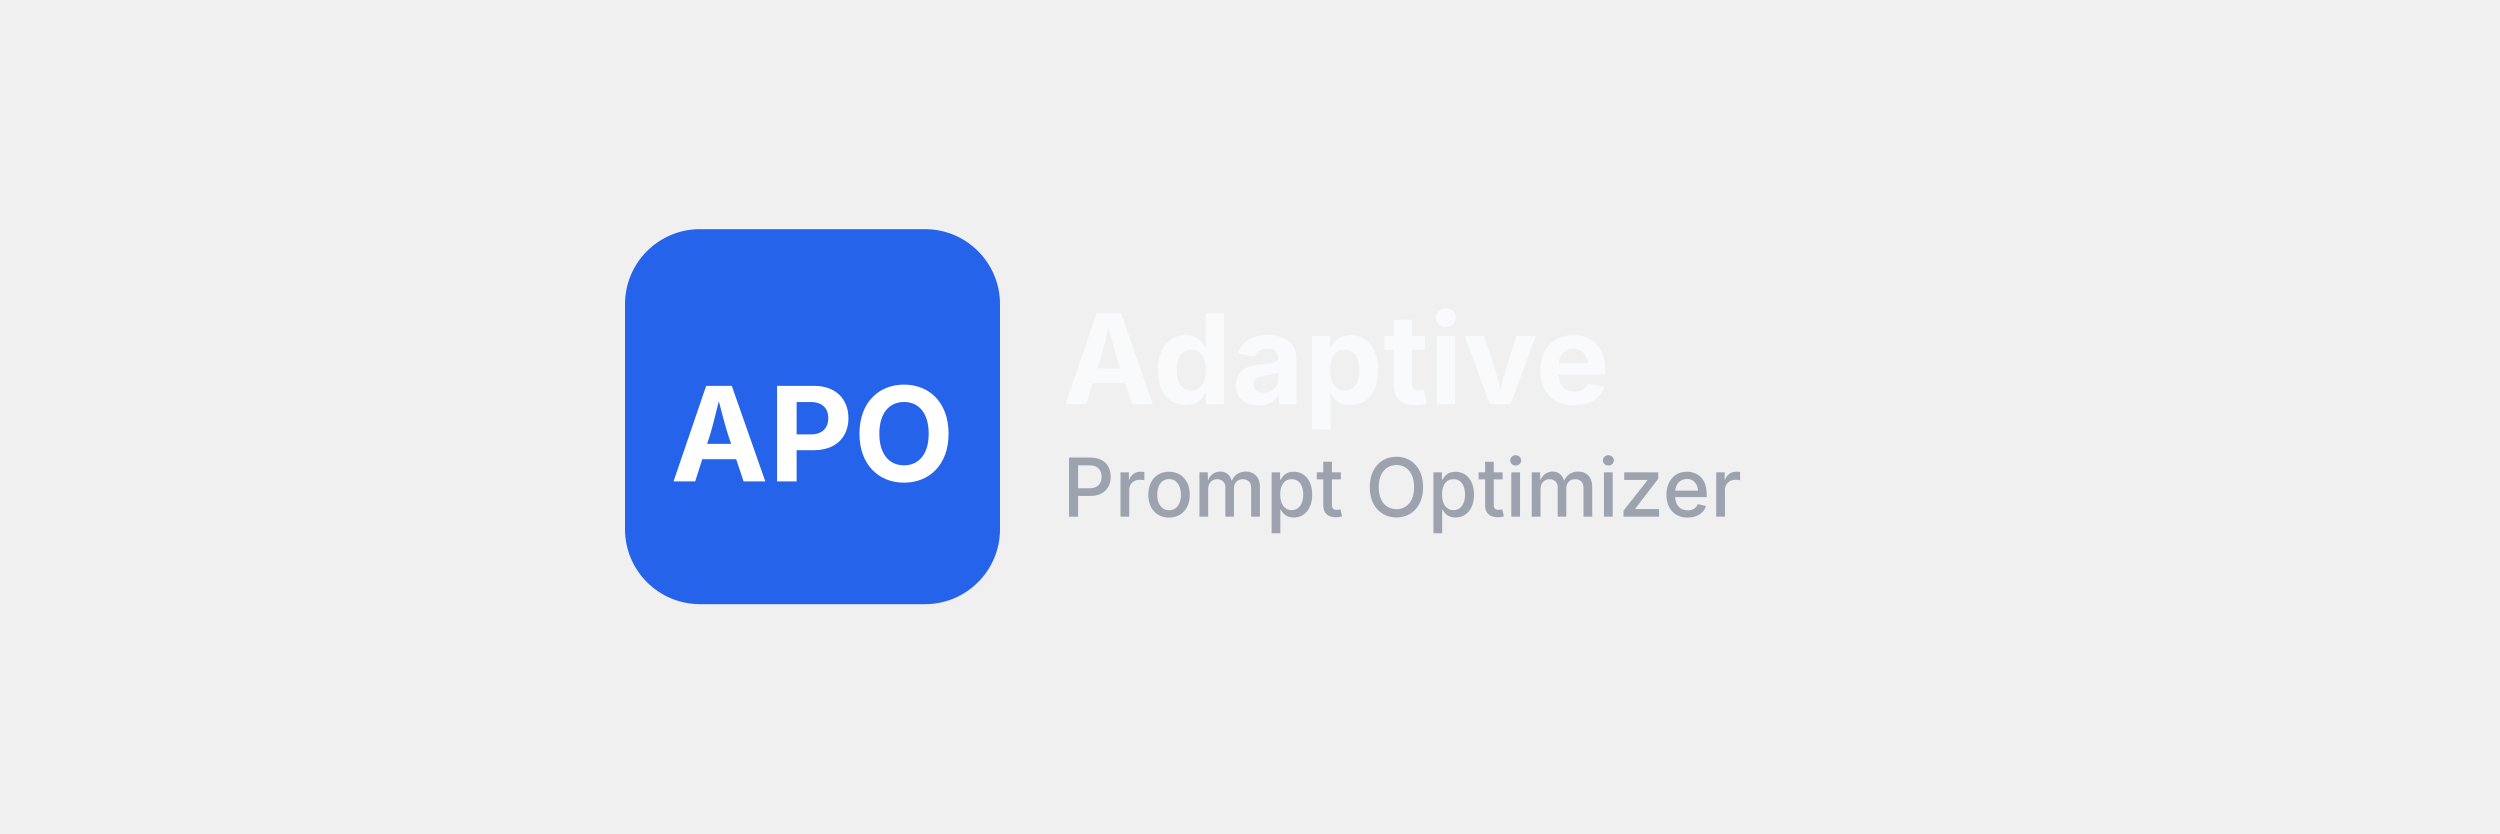
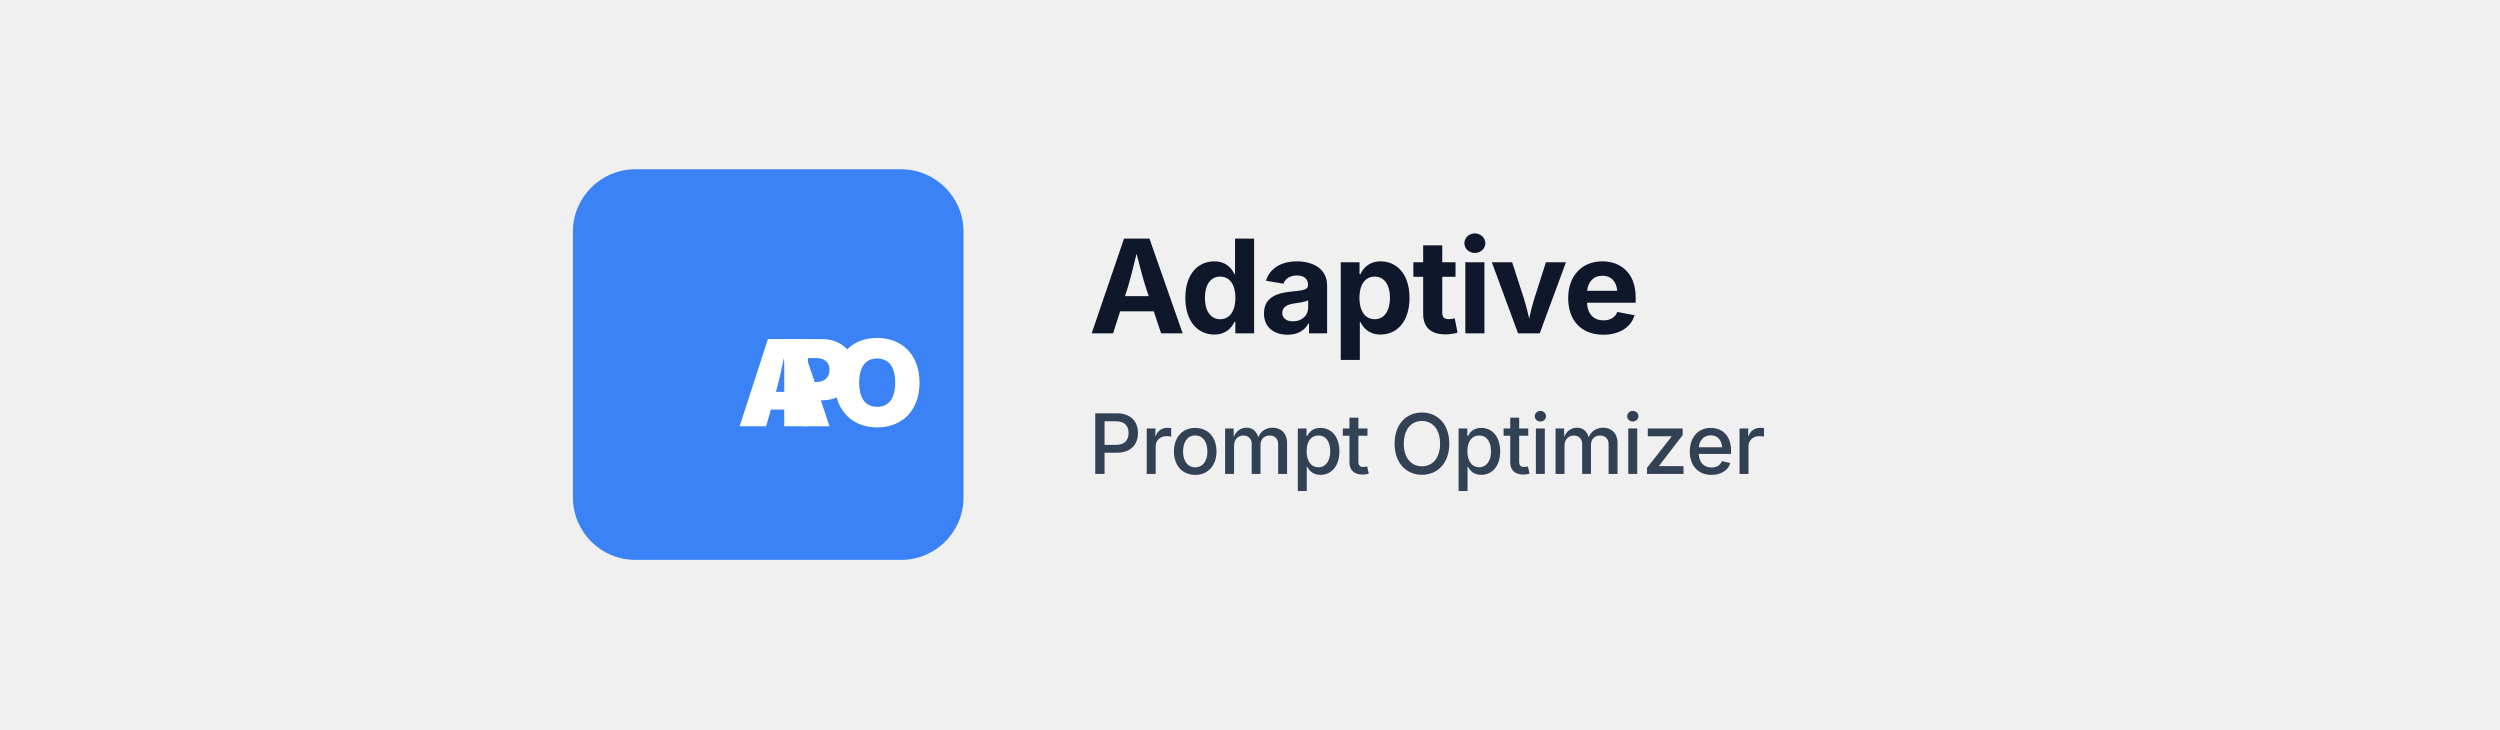
- <svg xmlns="http://www.w3.org/2000/svg" width="720" height="240" viewBox="0 0 720 240" fill="none">
-   <rect width="720" height="240" fill="none" />
-   <g transform="translate(360,120) scale(0.9)" text-rendering="geometricPrecision">
-     <rect x="-200" y="-60" width="120" height="120" rx="24" fill="#2563EB" />
-     <text x="-140" y="5" text-anchor="middle" dominant-baseline="middle" font-family="Inter, system-ui, -apple-system, 'Segoe UI', Roboto, Helvetica, Arial, sans-serif" font-weight="700" font-size="42" fill="#FFFFFF">APO</text>
-     <g transform="translate(-60,0)">
-       <text x="0" y="-4" font-family="Inter, system-ui, -apple-system, 'Segoe UI', Roboto, Helvetica, Arial, sans-serif" font-weight="700" font-size="40" fill="#F9FAFB">Adaptive</text>
-       <text x="0" y="32" font-family="Inter, system-ui, -apple-system, 'Segoe UI', Roboto, Helvetica, Arial, sans-serif" font-weight="500" font-size="26" fill="#9CA3AF">Prompt Optimizer</text>
+ <svg xmlns="http://www.w3.org/2000/svg" width="960" height="280" viewBox="0 0 960 280">
+   <rect width="960" height="280" fill="none" />
+   <g transform="translate(480,140)">
+     <rect x="-260" y="-75" width="150" height="150" rx="24" fill="#3B82F6" />
+     <text y="6" dominant-baseline="middle" font-family="Inter, system-ui, -apple-system, 'Segoe UI', Roboto, Helvetica, Arial, sans-serif" font-weight="900" font-size="46" letter-spacing="-1.5" fill="#FFFFFF">
+       <tspan x="-197">A</tspan>
+       <tspan x="-181">P</tspan>
+       <tspan x="-161">O</tspan>
+     </text>
+     <g transform="translate(-62,0)">
+       <text x="0" y="-12" font-weight="700" font-size="50" letter-spacing="-1" font-family="Inter, system-ui, -apple-system, 'Segoe UI', Roboto, Helvetica, Arial, sans-serif" fill="#0F172A">Adaptive</text>
+       <text x="0" y="42" font-weight="500" font-size="32" letter-spacing="-0.5" font-family="Inter, system-ui, -apple-system, 'Segoe UI', Roboto, Helvetica, Arial, sans-serif" fill="#334155">Prompt Optimizer</text>
    </g>
  </g>
</svg>
